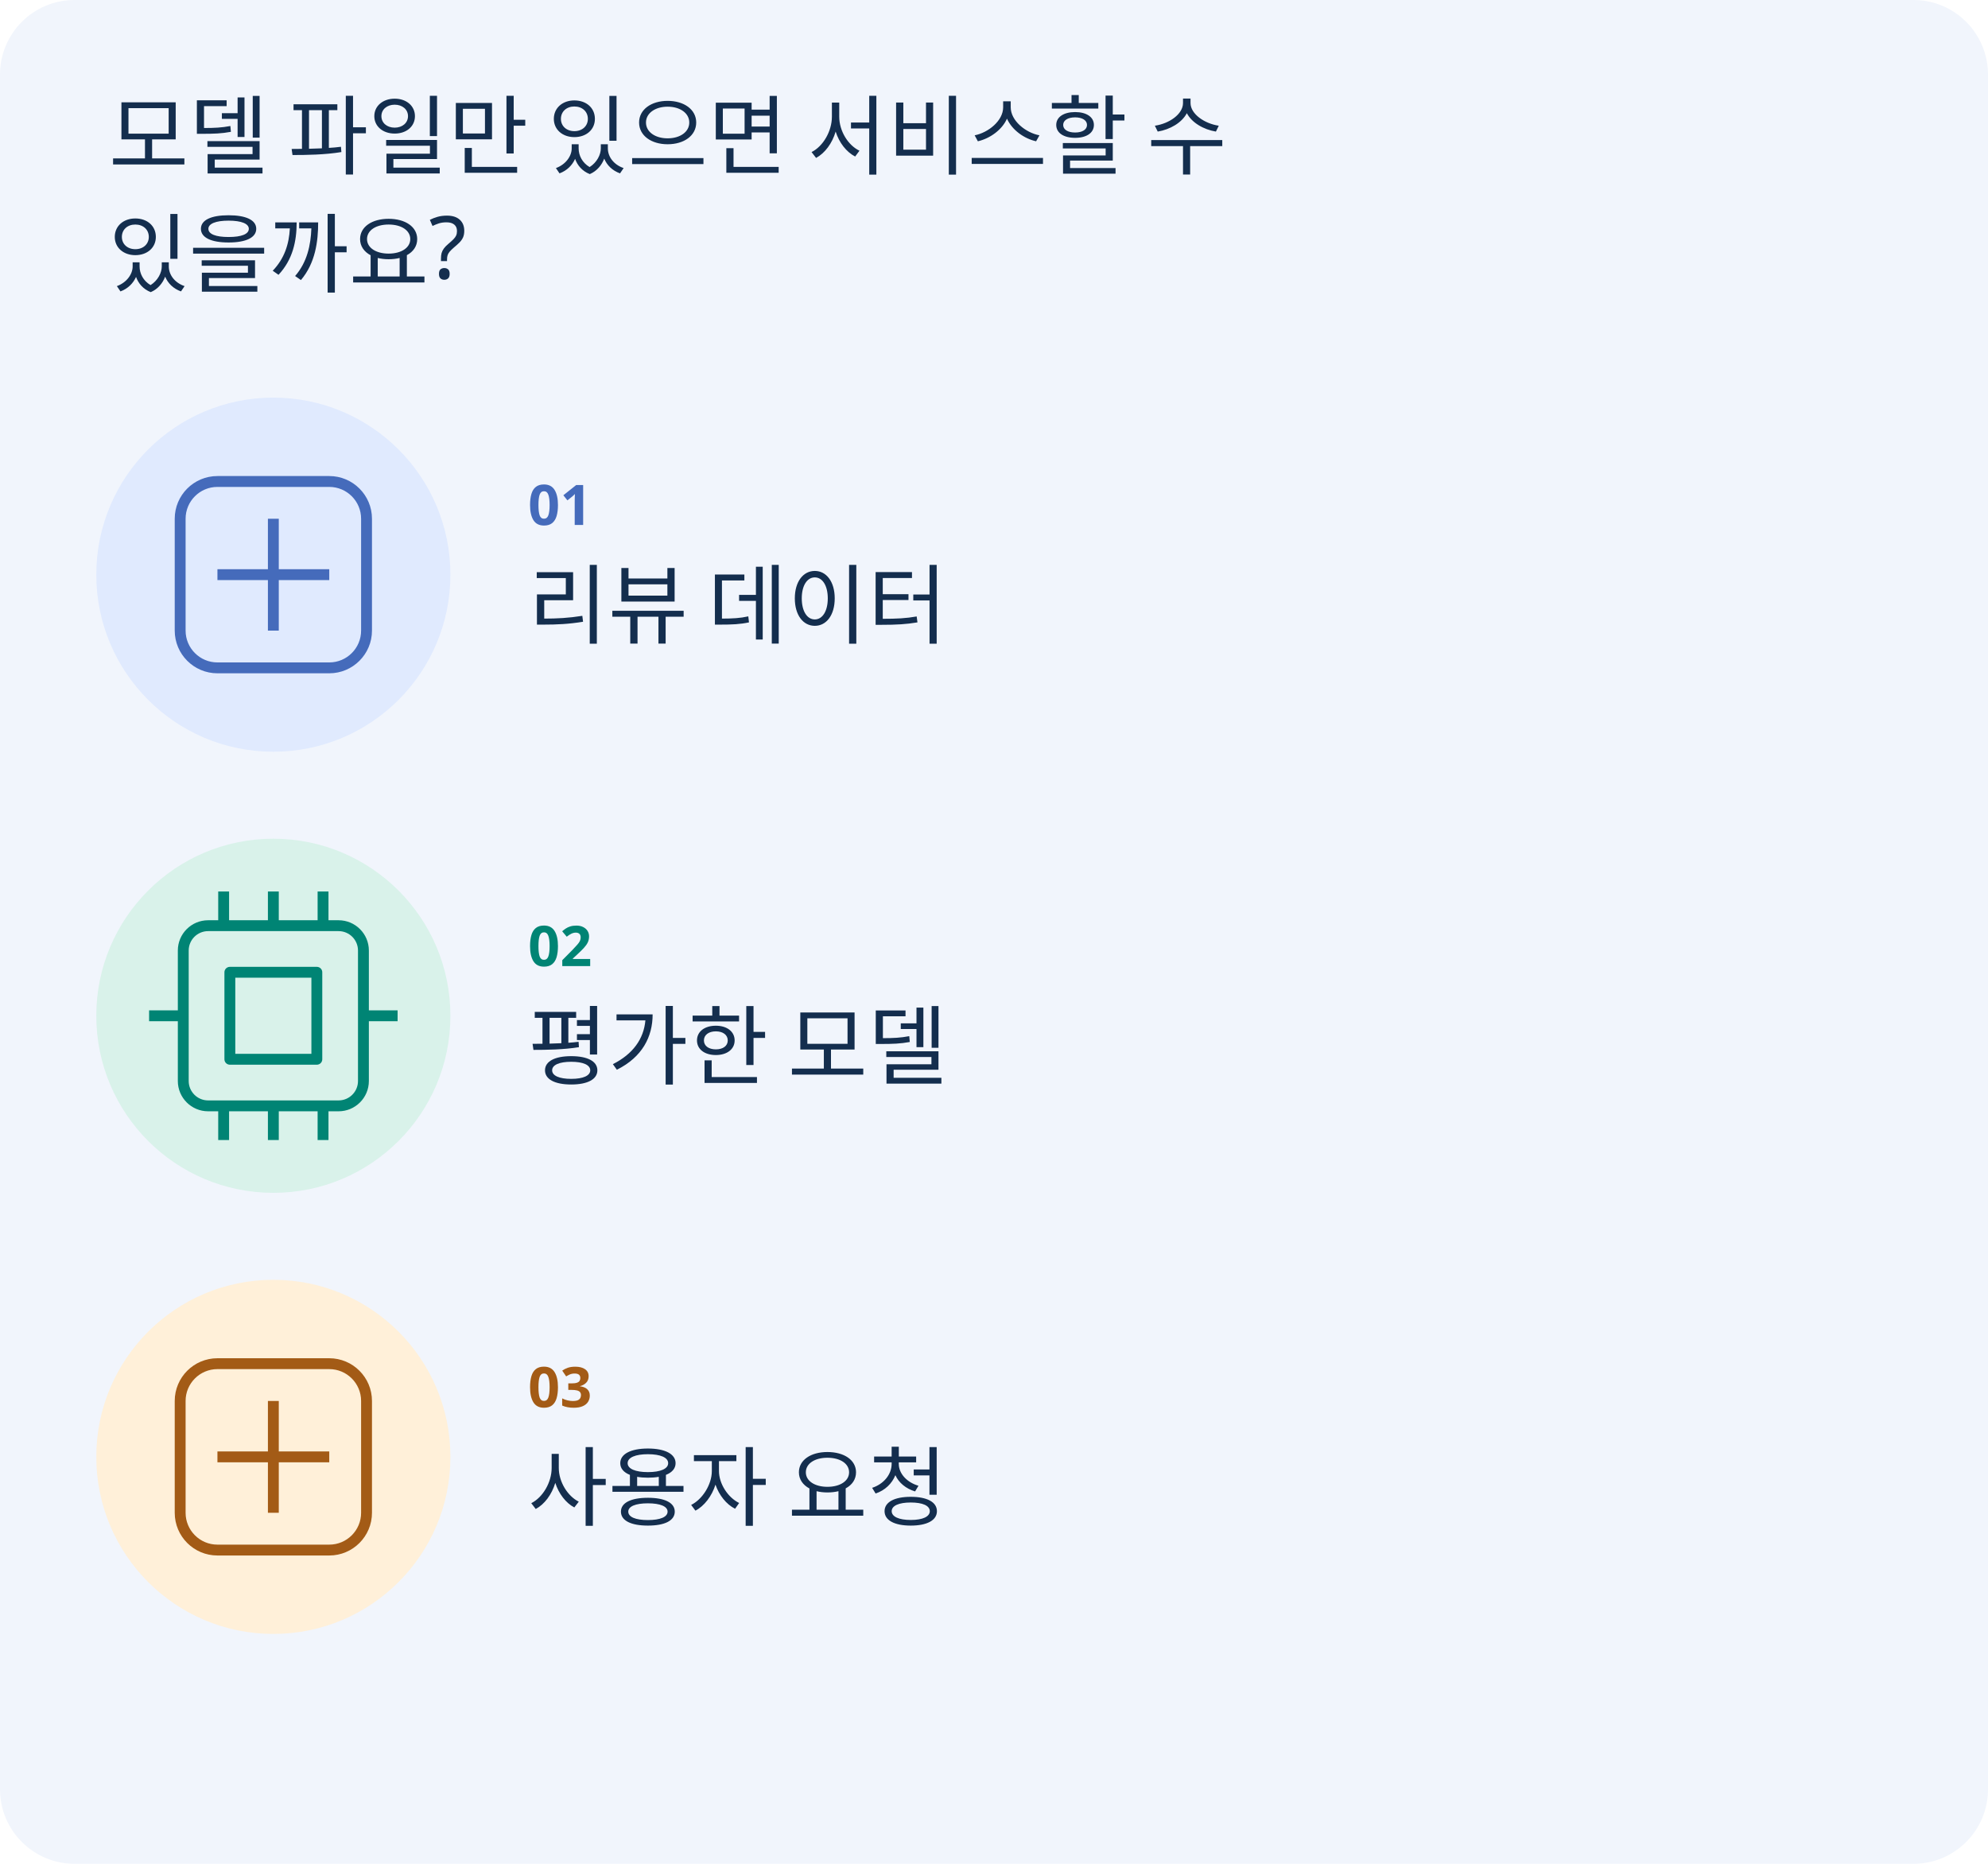
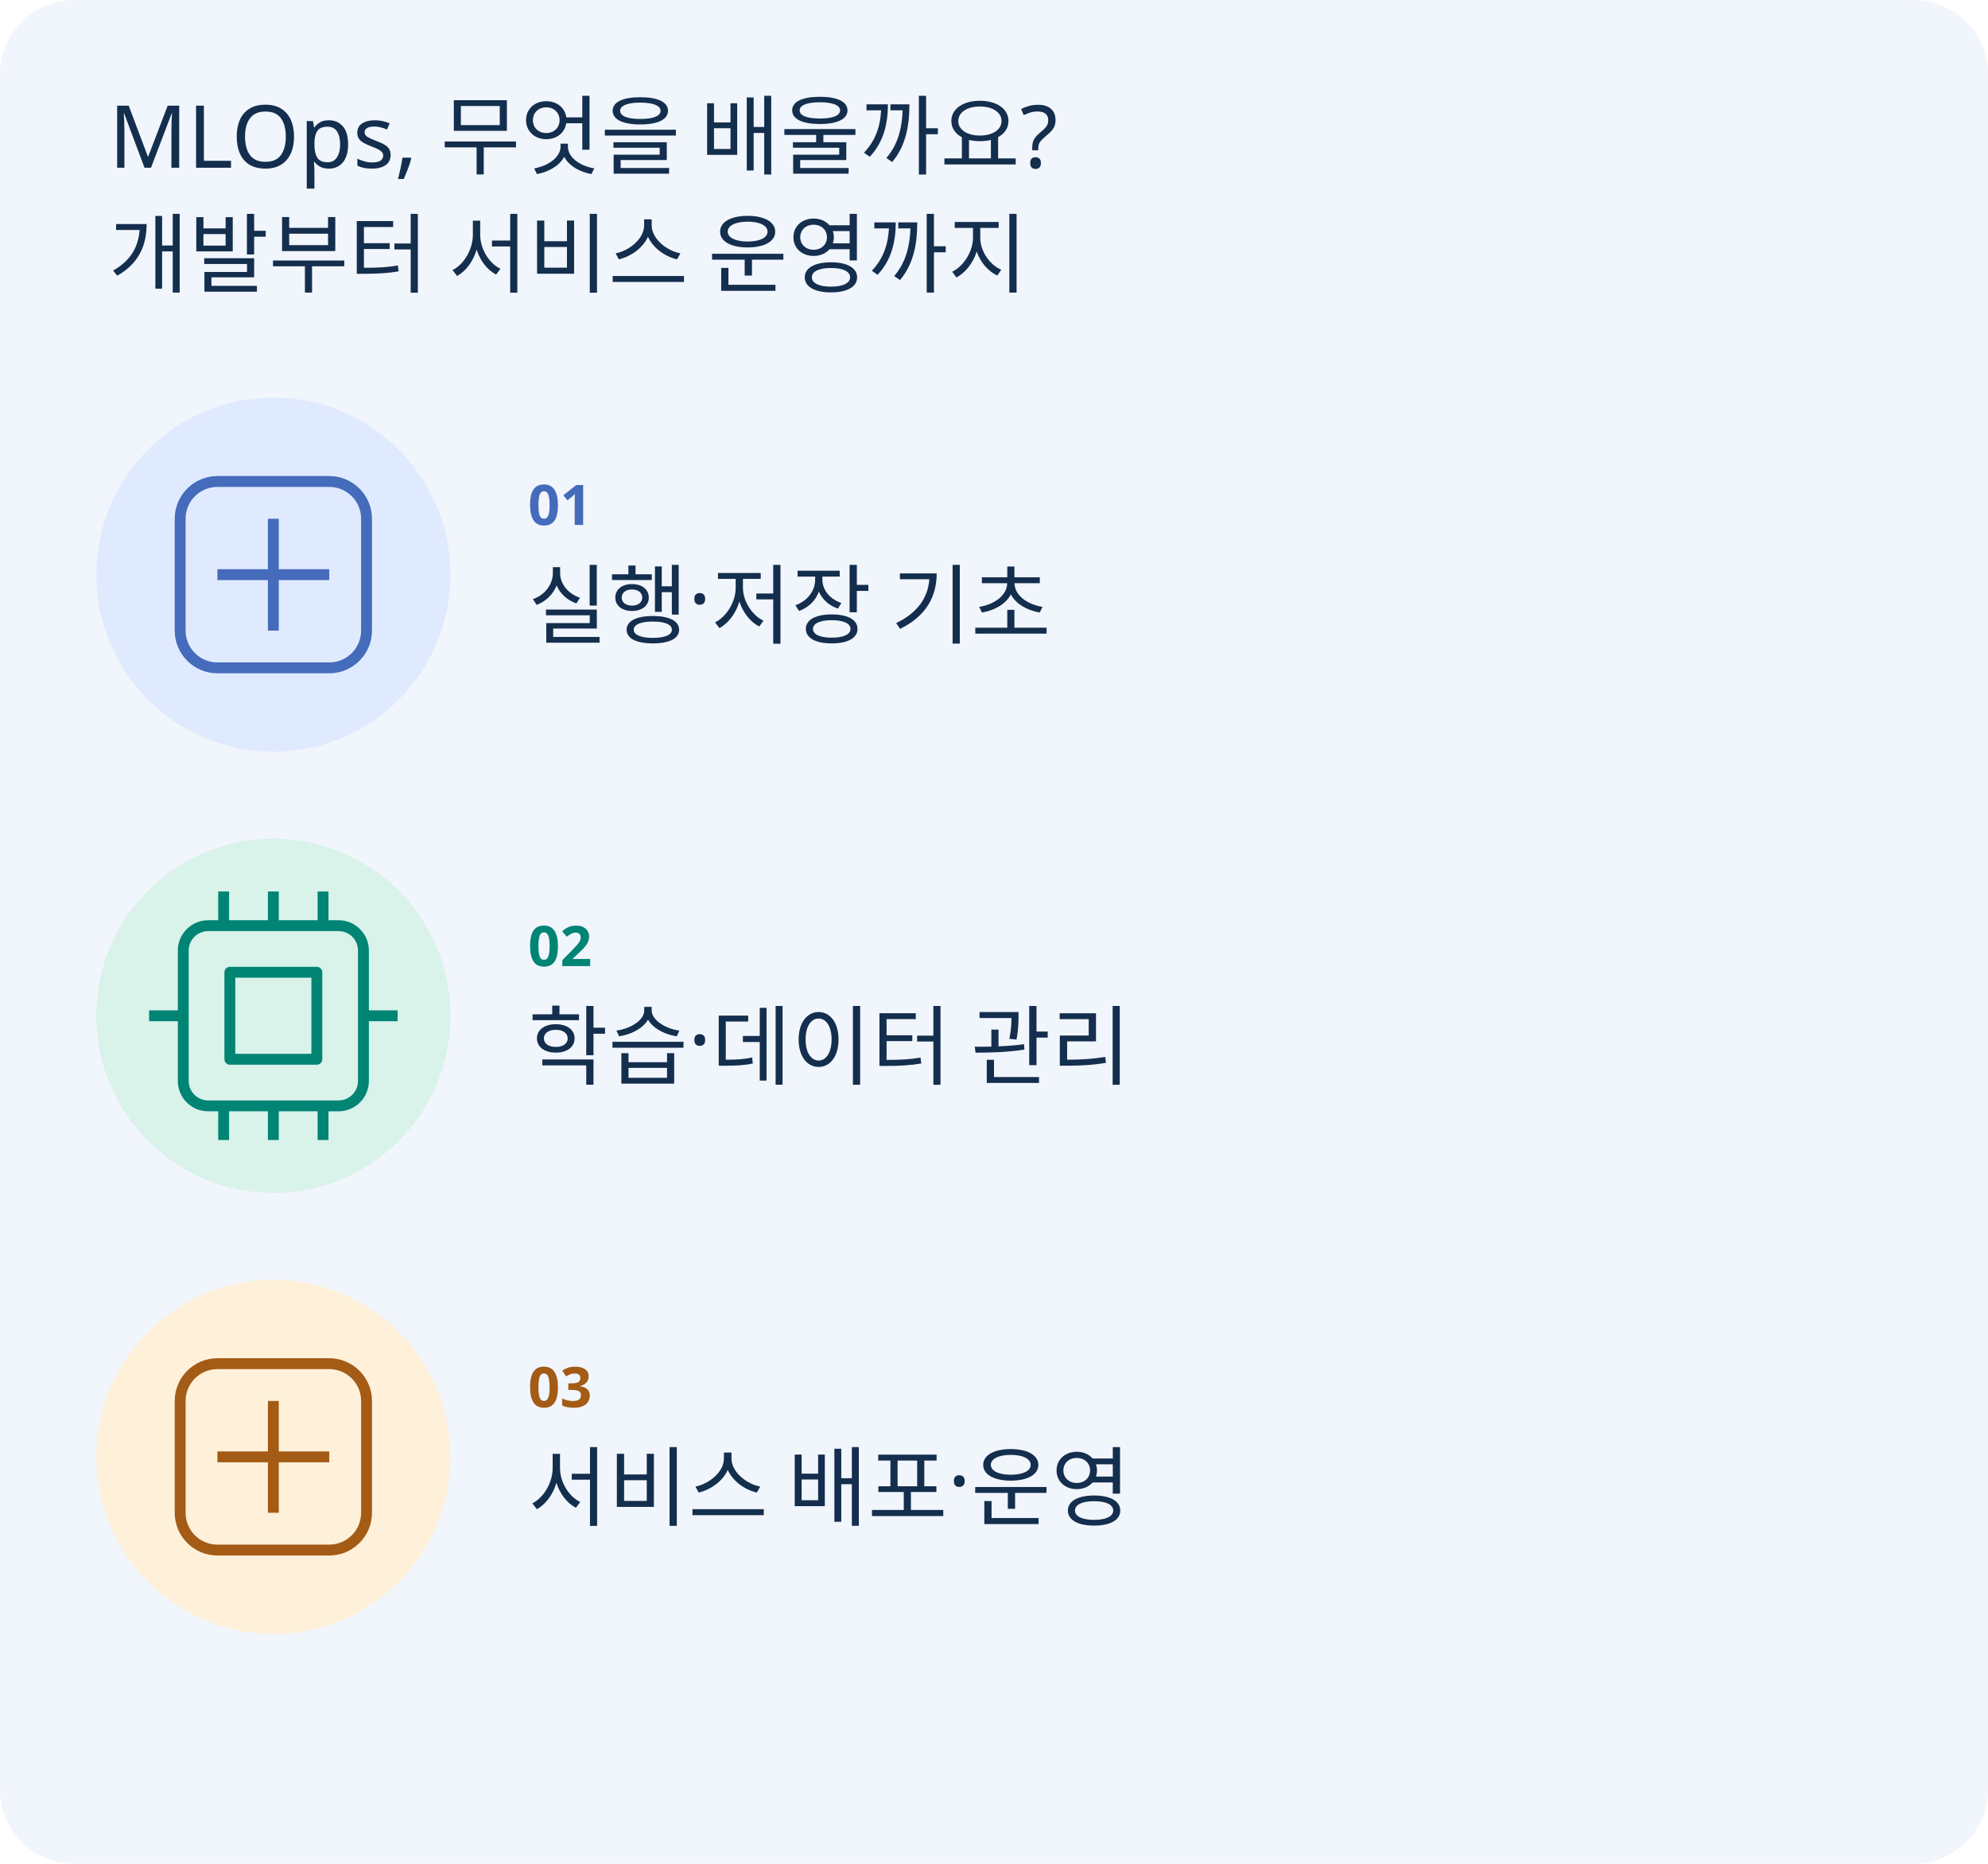
<svg xmlns="http://www.w3.org/2000/svg" width="640" height="600" viewBox="0 0 640 600" role="img" aria-labelledby="title">
  <rect width="100%" height="100%" rx="24" fill="#f1f5fc" />
  <g font-family="system-ui, sans-serif">
-     <text x="35" y="54" font-size="28" fill="#142e4e">모델 파일만 있으면 서비스할 수</text>
-     <text x="35" y="92" font-size="28" fill="#142e4e">있을까요?</text>
+     <text x="35" y="54" font-size="28" fill="#142e4e">MLOps, 무엇을 배울까요?</text>
+     <text x="35" y="92" font-size="28" fill="#142e4e">개발부터 서비스 운영까지</text>
    <circle cx="88" cy="185" r="57" fill="#e0eafe" />
    <g transform="translate(88 185)" fill="none" stroke="#456bbb" stroke-width="3.5" stroke-linejoin="round">
      <rect x="-30" y="-30" width="60" height="60" rx="12" />
      <path d="M-18 0H18M0 -18V18" />
    </g>
    <text x="170" y="169" font-size="18" fill="#456bbb" font-weight="700">01</text>
-     <text x="170" y="205" font-size="28" fill="#142e4e" font-weight="400">리뷰 데이터</text>
+     <text x="170" y="205" font-size="28" fill="#142e4e" font-weight="400">실행·저장 기초</text>
    <circle cx="88" cy="327" r="57" fill="#d9f2ea" />
    <g transform="translate(88 327)" fill="none" stroke="#008474" stroke-width="3.5" stroke-linejoin="round">
      <rect x="-29" y="-29" width="58" height="58" rx="8" />
      <rect x="-14" y="-14" width="28" height="28" />
      <path d="M-16 -40V-30M0 -40V-30M16 -40V-30M-16 30V40M0 30V40M16 30V40M-40 0H-30M30 0H40" />
    </g>
    <text x="170" y="311" font-size="18" fill="#008474" font-weight="700">02</text>
-     <text x="170" y="347" font-size="28" fill="#142e4e" font-weight="400">평가한 모델</text>
+     <text x="170" y="347" font-size="28" fill="#142e4e" font-weight="400">학습·데이터 관리</text>
    <circle cx="88" cy="469" r="57" fill="#fff0d9" />
    <g transform="translate(88 469)" fill="none" stroke="#a35b16" stroke-width="3.5" stroke-linejoin="round">
      <rect x="-30" y="-30" width="60" height="60" rx="12" />
      <path d="M-18 0H18M0 -18V18" />
    </g>
    <text x="170" y="453" font-size="18" fill="#a35b16" font-weight="700">03</text>
-     <text x="170" y="489" font-size="28" fill="#142e4e" font-weight="400">사용자 요청</text>
+     <text x="170" y="489" font-size="28" fill="#142e4e" font-weight="400">서비스 배포·운영</text>
  </g>
</svg>
